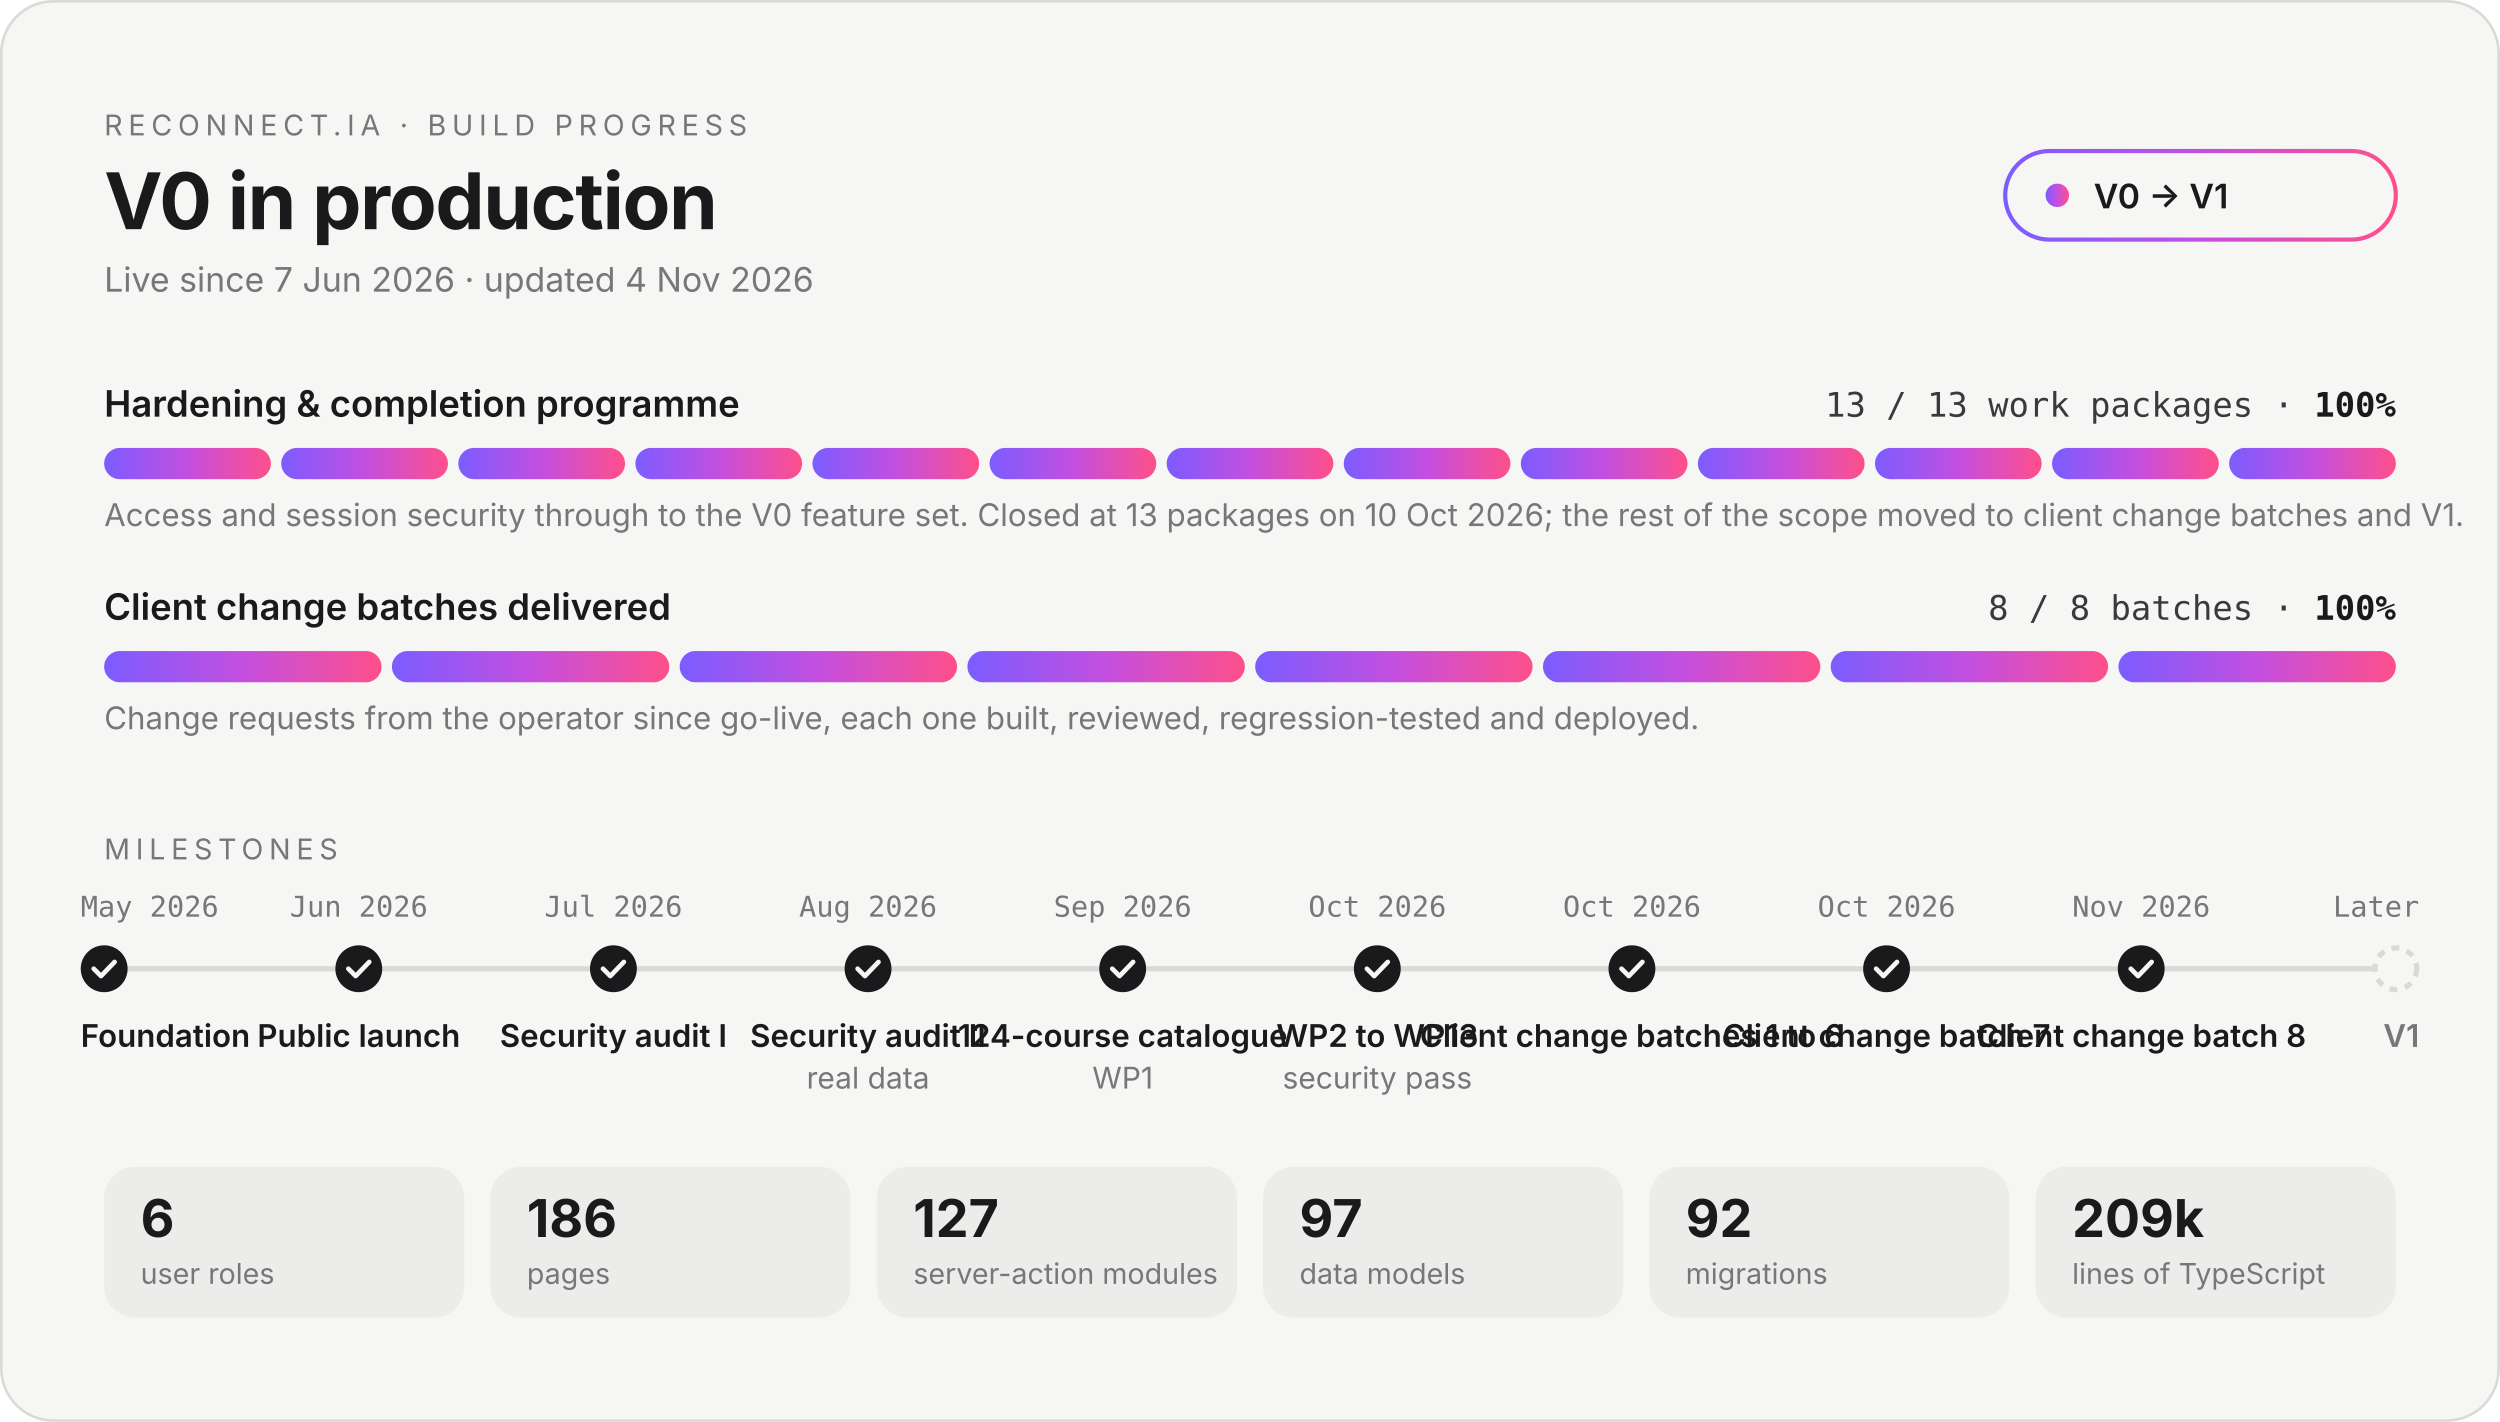
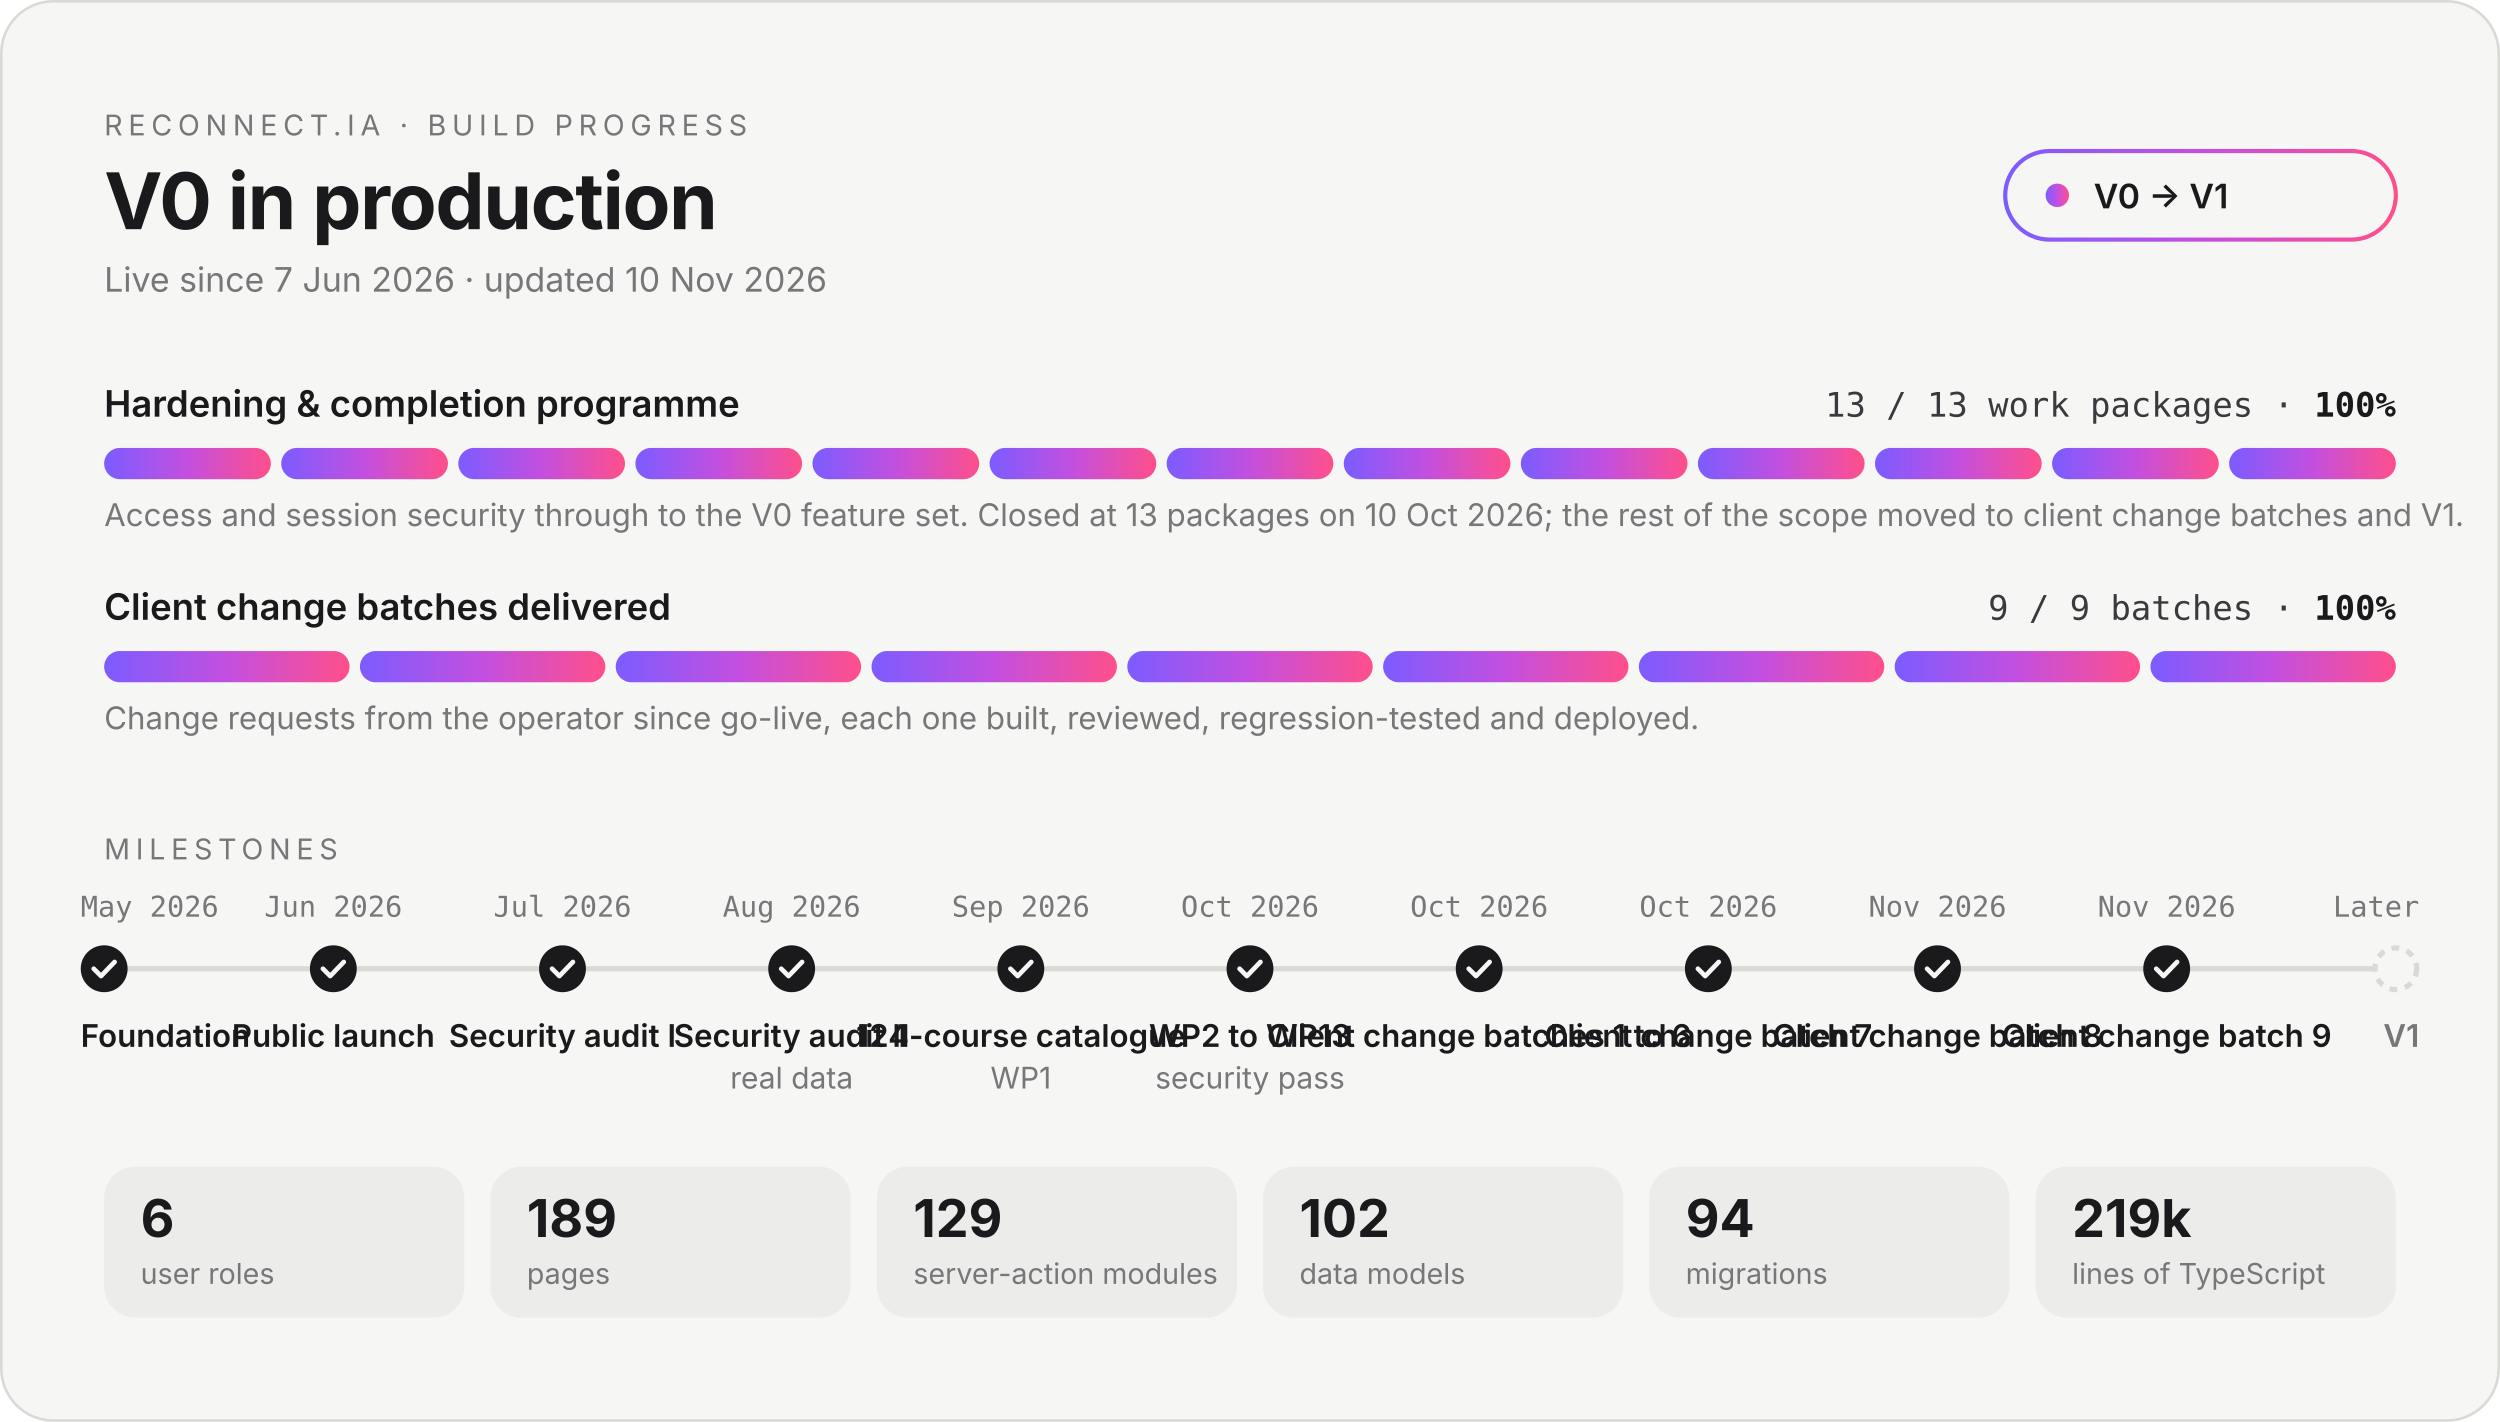
<svg xmlns="http://www.w3.org/2000/svg" width="960" height="546" viewBox="0 0 960 546" role="img" aria-label="Reconnect.iA build progress">
  <defs>
    <linearGradient id="gL" x1="0" x2="1" y1="0" y2="0">
      <stop offset="0" stop-color="#7C5CFF" />
      <stop offset="0.5" stop-color="#C34FE0" />
      <stop offset="1" stop-color="#FF4F8B" />
    </linearGradient>
  </defs>
  <rect x="0.5" y="0.5" width="959" height="545" rx="20" fill="#F6F6F4" stroke="#D9D9D6" />
  <text x="40" y="52" font-family="Inter, -apple-system, 'Segoe UI', Helvetica, Arial, sans-serif" font-size="11" letter-spacing="2.2" fill="#77777A">RECONNECT.IA · BUILD PROGRESS</text>
  <text x="40" y="88" font-family="Inter, -apple-system, 'Segoe UI', Helvetica, Arial, sans-serif" font-size="30" font-weight="700" letter-spacing="-0.5" fill="#1A1A1C">V0 in production</text>
-   <text x="40" y="112" font-family="Inter, -apple-system, 'Segoe UI', Helvetica, Arial, sans-serif" font-size="13" fill="#77777A">Live since 7 Jun 2026 · updated 4 Nov 2026</text>
+   <text x="40" y="112" font-family="Inter, -apple-system, 'Segoe UI', Helvetica, Arial, sans-serif" font-size="13" fill="#77777A">Live since 7 Jun 2026 · updated 10 Nov 2026</text>
  <rect x="770" y="58" width="150" height="34" rx="17" fill="none" stroke="url(#gL)" stroke-width="1.6" />
  <circle cx="790" cy="75" r="4.5" fill="url(#gL)">
    <animate attributeName="opacity" values="1;.35;1" dur="2.4s" repeatCount="indefinite" />
  </circle>
  <text x="804" y="80" font-family="Inter, -apple-system, 'Segoe UI', Helvetica, Arial, sans-serif" font-size="13" font-weight="600" fill="#1A1A1C">V0 → V1</text>
  <text x="40" y="160" font-family="Inter, -apple-system, 'Segoe UI', Helvetica, Arial, sans-serif" font-size="14" font-weight="600" fill="#1A1A1C">Hardening &amp; completion programme</text>
  <text x="920" y="160" text-anchor="end" font-family="'JetBrains Mono', ui-monospace, SFMono-Regular, Consolas, monospace" font-size="13" fill="#3A3A3E">13 / 13 work packages · <tspan font-weight="700" fill="#1A1A1C">100%</tspan>
  </text>
  <rect x="40.00" y="172" width="64.00" height="12" rx="6" fill="url(#gL)" />
  <rect x="108.00" y="172" width="64.00" height="12" rx="6" fill="url(#gL)" />
  <rect x="176.00" y="172" width="64.00" height="12" rx="6" fill="url(#gL)" />
  <rect x="244.00" y="172" width="64.00" height="12" rx="6" fill="url(#gL)" />
  <rect x="312.00" y="172" width="64.00" height="12" rx="6" fill="url(#gL)" />
  <rect x="380.00" y="172" width="64.00" height="12" rx="6" fill="url(#gL)" />
  <rect x="448.00" y="172" width="64.00" height="12" rx="6" fill="url(#gL)" />
  <rect x="516.00" y="172" width="64.00" height="12" rx="6" fill="url(#gL)" />
  <rect x="584.00" y="172" width="64.00" height="12" rx="6" fill="url(#gL)" />
  <rect x="652.00" y="172" width="64.00" height="12" rx="6" fill="url(#gL)" />
  <rect x="720.00" y="172" width="64.00" height="12" rx="6" fill="url(#gL)" />
  <rect x="788.00" y="172" width="64.00" height="12" rx="6" fill="url(#gL)" />
  <rect x="856.00" y="172" width="64.00" height="12" rx="6" fill="url(#gL)" />
  <text x="40" y="202" font-family="Inter, -apple-system, 'Segoe UI', Helvetica, Arial, sans-serif" font-size="12" fill="#77777A">Access and session security through to the V0 feature set. Closed at 13 packages on 10 Oct 2026; the rest of the scope moved to client change batches and V1.</text>
  <text x="40" y="238" font-family="Inter, -apple-system, 'Segoe UI', Helvetica, Arial, sans-serif" font-size="14" font-weight="600" fill="#1A1A1C">Client change batches delivered</text>
-   <text x="920" y="238" text-anchor="end" font-family="'JetBrains Mono', ui-monospace, SFMono-Regular, Consolas, monospace" font-size="13" fill="#3A3A3E">8 / 8 batches · <tspan font-weight="700" fill="#1A1A1C">100%</tspan>
+   <text x="920" y="238" text-anchor="end" font-family="'JetBrains Mono', ui-monospace, SFMono-Regular, Consolas, monospace" font-size="13" fill="#3A3A3E">9 / 9 batches · <tspan font-weight="700" fill="#1A1A1C">100%</tspan>
  </text>
-   <rect x="40.00" y="250" width="106.50" height="12" rx="6" fill="url(#gL)" />
-   <rect x="150.50" y="250" width="106.50" height="12" rx="6" fill="url(#gL)" />
-   <rect x="261.00" y="250" width="106.50" height="12" rx="6" fill="url(#gL)" />
-   <rect x="371.50" y="250" width="106.50" height="12" rx="6" fill="url(#gL)" />
-   <rect x="482.00" y="250" width="106.50" height="12" rx="6" fill="url(#gL)" />
-   <rect x="592.50" y="250" width="106.50" height="12" rx="6" fill="url(#gL)" />
-   <rect x="703.00" y="250" width="106.50" height="12" rx="6" fill="url(#gL)" />
-   <rect x="813.50" y="250" width="106.50" height="12" rx="6" fill="url(#gL)" />
+   <rect x="40.00" y="250" width="94.22" height="12" rx="6" fill="url(#gL)" />
+   <rect x="138.22" y="250" width="94.22" height="12" rx="6" fill="url(#gL)" />
+   <rect x="236.44" y="250" width="94.22" height="12" rx="6" fill="url(#gL)" />
+   <rect x="334.67" y="250" width="94.22" height="12" rx="6" fill="url(#gL)" />
+   <rect x="432.89" y="250" width="94.22" height="12" rx="6" fill="url(#gL)" />
+   <rect x="531.11" y="250" width="94.22" height="12" rx="6" fill="url(#gL)" />
+   <rect x="629.33" y="250" width="94.22" height="12" rx="6" fill="url(#gL)" />
+   <rect x="727.56" y="250" width="94.22" height="12" rx="6" fill="url(#gL)" />
+   <rect x="825.78" y="250" width="94.22" height="12" rx="6" fill="url(#gL)" />
  <text x="40" y="280" font-family="Inter, -apple-system, 'Segoe UI', Helvetica, Arial, sans-serif" font-size="12" fill="#77777A">Change requests from the operator since go-live, each one built, reviewed, regression-tested and deployed.</text>
  <text x="40" y="330" font-family="Inter, -apple-system, 'Segoe UI', Helvetica, Arial, sans-serif" font-size="11" letter-spacing="2.2" fill="#77777A">MILESTONES</text>
  <line x1="40" y1="372" x2="920" y2="372" stroke="#D9D9D6" stroke-width="2" />
-   <line x1="40" y1="372" x2="822.222" y2="372" stroke="url(#gL)" stroke-width="3" />
+   <line x1="40" y1="372" x2="832" y2="372" stroke="url(#gL)" stroke-width="3" />
  <text x="31" y="352" text-anchor="start" font-family="'JetBrains Mono', ui-monospace, SFMono-Regular, Consolas, monospace" font-size="11" fill="#77777A">May 2026</text>
  <circle cx="40" cy="372" r="9" fill="#1A1A1C" />
  <path d="M36 372 l2.8 2.8 l5.2 -5.4" fill="none" stroke="#F6F6F4" stroke-width="1.8" stroke-linecap="round" stroke-linejoin="round" />
  <text x="31" y="402" text-anchor="start" font-family="Inter, -apple-system, 'Segoe UI', Helvetica, Arial, sans-serif" font-size="12" font-weight="600" fill="#1A1A1C">Foundation</text>
-   <text x="137.778" y="352" text-anchor="middle" font-family="'JetBrains Mono', ui-monospace, SFMono-Regular, Consolas, monospace" font-size="11" fill="#77777A">Jun 2026</text>
-   <circle cx="137.778" cy="372" r="9" fill="#1A1A1C" />
-   <path d="M133.778 372 l2.8 2.8 l5.2 -5.4" fill="none" stroke="#F6F6F4" stroke-width="1.8" stroke-linecap="round" stroke-linejoin="round" />
-   <text x="137.778" y="402" text-anchor="middle" font-family="Inter, -apple-system, 'Segoe UI', Helvetica, Arial, sans-serif" font-size="12" font-weight="600" fill="#1A1A1C">Public launch</text>
-   <text x="235.556" y="352" text-anchor="middle" font-family="'JetBrains Mono', ui-monospace, SFMono-Regular, Consolas, monospace" font-size="11" fill="#77777A">Jul 2026</text>
-   <circle cx="235.556" cy="372" r="9" fill="#1A1A1C" />
-   <path d="M231.556 372 l2.8 2.8 l5.2 -5.4" fill="none" stroke="#F6F6F4" stroke-width="1.8" stroke-linecap="round" stroke-linejoin="round" />
-   <text x="235.556" y="402" text-anchor="middle" font-family="Inter, -apple-system, 'Segoe UI', Helvetica, Arial, sans-serif" font-size="12" font-weight="600" fill="#1A1A1C">Security audit I</text>
-   <text x="333.333" y="352" text-anchor="middle" font-family="'JetBrains Mono', ui-monospace, SFMono-Regular, Consolas, monospace" font-size="11" fill="#77777A">Aug 2026</text>
-   <circle cx="333.333" cy="372" r="9" fill="#1A1A1C" />
-   <path d="M329.333 372 l2.8 2.8 l5.2 -5.4" fill="none" stroke="#F6F6F4" stroke-width="1.8" stroke-linecap="round" stroke-linejoin="round" />
-   <text x="333.333" y="402" text-anchor="middle" font-family="Inter, -apple-system, 'Segoe UI', Helvetica, Arial, sans-serif" font-size="12" font-weight="600" fill="#1A1A1C">Security audit II</text>
-   <text x="333.333" y="418" text-anchor="middle" font-family="Inter, -apple-system, 'Segoe UI', Helvetica, Arial, sans-serif" font-size="11.5" fill="#77777A">real data</text>
-   <text x="431.111" y="352" text-anchor="middle" font-family="'JetBrains Mono', ui-monospace, SFMono-Regular, Consolas, monospace" font-size="11" fill="#77777A">Sep 2026</text>
-   <circle cx="431.111" cy="372" r="9" fill="#1A1A1C" />
-   <path d="M427.111 372 l2.8 2.8 l5.2 -5.4" fill="none" stroke="#F6F6F4" stroke-width="1.8" stroke-linecap="round" stroke-linejoin="round" />
-   <text x="431.111" y="402" text-anchor="middle" font-family="Inter, -apple-system, 'Segoe UI', Helvetica, Arial, sans-serif" font-size="12" font-weight="600" fill="#1A1A1C">124-course catalogue</text>
-   <text x="431.111" y="418" text-anchor="middle" font-family="Inter, -apple-system, 'Segoe UI', Helvetica, Arial, sans-serif" font-size="11.5" fill="#77777A">WP1</text>
-   <text x="528.889" y="352" text-anchor="middle" font-family="'JetBrains Mono', ui-monospace, SFMono-Regular, Consolas, monospace" font-size="11" fill="#77777A">Oct 2026</text>
-   <circle cx="528.889" cy="372" r="9" fill="#1A1A1C" />
-   <path d="M524.889 372 l2.8 2.8 l5.2 -5.4" fill="none" stroke="#F6F6F4" stroke-width="1.8" stroke-linecap="round" stroke-linejoin="round" />
-   <text x="528.889" y="402" text-anchor="middle" font-family="Inter, -apple-system, 'Segoe UI', Helvetica, Arial, sans-serif" font-size="12" font-weight="600" fill="#1A1A1C">WP2 to WP13</text>
-   <text x="528.889" y="418" text-anchor="middle" font-family="Inter, -apple-system, 'Segoe UI', Helvetica, Arial, sans-serif" font-size="11.5" fill="#77777A">security pass</text>
-   <text x="626.667" y="352" text-anchor="middle" font-family="'JetBrains Mono', ui-monospace, SFMono-Regular, Consolas, monospace" font-size="11" fill="#77777A">Oct 2026</text>
-   <circle cx="626.667" cy="372" r="9" fill="#1A1A1C" />
-   <path d="M622.667 372 l2.8 2.8 l5.2 -5.4" fill="none" stroke="#F6F6F4" stroke-width="1.8" stroke-linecap="round" stroke-linejoin="round" />
-   <text x="626.667" y="402" text-anchor="middle" font-family="Inter, -apple-system, 'Segoe UI', Helvetica, Arial, sans-serif" font-size="12" font-weight="600" fill="#1A1A1C">Client change batches 1 to 6</text>
-   <text x="724.444" y="352" text-anchor="middle" font-family="'JetBrains Mono', ui-monospace, SFMono-Regular, Consolas, monospace" font-size="11" fill="#77777A">Oct 2026</text>
-   <circle cx="724.444" cy="372" r="9" fill="#1A1A1C" />
-   <path d="M720.444 372 l2.8 2.8 l5.2 -5.4" fill="none" stroke="#F6F6F4" stroke-width="1.8" stroke-linecap="round" stroke-linejoin="round" />
-   <text x="724.444" y="402" text-anchor="middle" font-family="Inter, -apple-system, 'Segoe UI', Helvetica, Arial, sans-serif" font-size="12" font-weight="600" fill="#1A1A1C">Client change batch 7</text>
-   <text x="822.222" y="352" text-anchor="middle" font-family="'JetBrains Mono', ui-monospace, SFMono-Regular, Consolas, monospace" font-size="11" fill="#77777A">Nov 2026</text>
-   <circle cx="822.222" cy="372" r="9" fill="#1A1A1C" />
-   <path d="M818.222 372 l2.8 2.8 l5.2 -5.4" fill="none" stroke="#F6F6F4" stroke-width="1.8" stroke-linecap="round" stroke-linejoin="round" />
-   <text x="822.222" y="402" text-anchor="middle" font-family="Inter, -apple-system, 'Segoe UI', Helvetica, Arial, sans-serif" font-size="12" font-weight="600" fill="#1A1A1C">Client change batch 8</text>
+   <text x="128" y="352" text-anchor="middle" font-family="'JetBrains Mono', ui-monospace, SFMono-Regular, Consolas, monospace" font-size="11" fill="#77777A">Jun 2026</text>
+   <circle cx="128" cy="372" r="9" fill="#1A1A1C" />
+   <path d="M124 372 l2.8 2.8 l5.2 -5.4" fill="none" stroke="#F6F6F4" stroke-width="1.8" stroke-linecap="round" stroke-linejoin="round" />
+   <text x="128" y="402" text-anchor="middle" font-family="Inter, -apple-system, 'Segoe UI', Helvetica, Arial, sans-serif" font-size="12" font-weight="600" fill="#1A1A1C">Public launch</text>
+   <text x="216" y="352" text-anchor="middle" font-family="'JetBrains Mono', ui-monospace, SFMono-Regular, Consolas, monospace" font-size="11" fill="#77777A">Jul 2026</text>
+   <circle cx="216" cy="372" r="9" fill="#1A1A1C" />
+   <path d="M212 372 l2.8 2.8 l5.2 -5.4" fill="none" stroke="#F6F6F4" stroke-width="1.8" stroke-linecap="round" stroke-linejoin="round" />
+   <text x="216" y="402" text-anchor="middle" font-family="Inter, -apple-system, 'Segoe UI', Helvetica, Arial, sans-serif" font-size="12" font-weight="600" fill="#1A1A1C">Security audit I</text>
+   <text x="304" y="352" text-anchor="middle" font-family="'JetBrains Mono', ui-monospace, SFMono-Regular, Consolas, monospace" font-size="11" fill="#77777A">Aug 2026</text>
+   <circle cx="304" cy="372" r="9" fill="#1A1A1C" />
+   <path d="M300 372 l2.8 2.8 l5.2 -5.4" fill="none" stroke="#F6F6F4" stroke-width="1.8" stroke-linecap="round" stroke-linejoin="round" />
+   <text x="304" y="402" text-anchor="middle" font-family="Inter, -apple-system, 'Segoe UI', Helvetica, Arial, sans-serif" font-size="12" font-weight="600" fill="#1A1A1C">Security audit II</text>
+   <text x="304" y="418" text-anchor="middle" font-family="Inter, -apple-system, 'Segoe UI', Helvetica, Arial, sans-serif" font-size="11.5" fill="#77777A">real data</text>
+   <text x="392" y="352" text-anchor="middle" font-family="'JetBrains Mono', ui-monospace, SFMono-Regular, Consolas, monospace" font-size="11" fill="#77777A">Sep 2026</text>
+   <circle cx="392" cy="372" r="9" fill="#1A1A1C" />
+   <path d="M388 372 l2.8 2.8 l5.2 -5.4" fill="none" stroke="#F6F6F4" stroke-width="1.8" stroke-linecap="round" stroke-linejoin="round" />
+   <text x="392" y="402" text-anchor="middle" font-family="Inter, -apple-system, 'Segoe UI', Helvetica, Arial, sans-serif" font-size="12" font-weight="600" fill="#1A1A1C">124-course catalogue</text>
+   <text x="392" y="418" text-anchor="middle" font-family="Inter, -apple-system, 'Segoe UI', Helvetica, Arial, sans-serif" font-size="11.5" fill="#77777A">WP1</text>
+   <text x="480" y="352" text-anchor="middle" font-family="'JetBrains Mono', ui-monospace, SFMono-Regular, Consolas, monospace" font-size="11" fill="#77777A">Oct 2026</text>
+   <circle cx="480" cy="372" r="9" fill="#1A1A1C" />
+   <path d="M476 372 l2.8 2.8 l5.2 -5.4" fill="none" stroke="#F6F6F4" stroke-width="1.8" stroke-linecap="round" stroke-linejoin="round" />
+   <text x="480" y="402" text-anchor="middle" font-family="Inter, -apple-system, 'Segoe UI', Helvetica, Arial, sans-serif" font-size="12" font-weight="600" fill="#1A1A1C">WP2 to WP13</text>
+   <text x="480" y="418" text-anchor="middle" font-family="Inter, -apple-system, 'Segoe UI', Helvetica, Arial, sans-serif" font-size="11.5" fill="#77777A">security pass</text>
+   <text x="568" y="352" text-anchor="middle" font-family="'JetBrains Mono', ui-monospace, SFMono-Regular, Consolas, monospace" font-size="11" fill="#77777A">Oct 2026</text>
+   <circle cx="568" cy="372" r="9" fill="#1A1A1C" />
+   <path d="M564 372 l2.8 2.8 l5.2 -5.4" fill="none" stroke="#F6F6F4" stroke-width="1.8" stroke-linecap="round" stroke-linejoin="round" />
+   <text x="568" y="402" text-anchor="middle" font-family="Inter, -apple-system, 'Segoe UI', Helvetica, Arial, sans-serif" font-size="12" font-weight="600" fill="#1A1A1C">Client change batches 1 to 6</text>
+   <text x="656" y="352" text-anchor="middle" font-family="'JetBrains Mono', ui-monospace, SFMono-Regular, Consolas, monospace" font-size="11" fill="#77777A">Oct 2026</text>
+   <circle cx="656" cy="372" r="9" fill="#1A1A1C" />
+   <path d="M652 372 l2.8 2.8 l5.2 -5.4" fill="none" stroke="#F6F6F4" stroke-width="1.8" stroke-linecap="round" stroke-linejoin="round" />
+   <text x="656" y="402" text-anchor="middle" font-family="Inter, -apple-system, 'Segoe UI', Helvetica, Arial, sans-serif" font-size="12" font-weight="600" fill="#1A1A1C">Client change batch 7</text>
+   <text x="744" y="352" text-anchor="middle" font-family="'JetBrains Mono', ui-monospace, SFMono-Regular, Consolas, monospace" font-size="11" fill="#77777A">Nov 2026</text>
+   <circle cx="744" cy="372" r="9" fill="#1A1A1C" />
+   <path d="M740 372 l2.8 2.8 l5.2 -5.4" fill="none" stroke="#F6F6F4" stroke-width="1.8" stroke-linecap="round" stroke-linejoin="round" />
+   <text x="744" y="402" text-anchor="middle" font-family="Inter, -apple-system, 'Segoe UI', Helvetica, Arial, sans-serif" font-size="12" font-weight="600" fill="#1A1A1C">Client change batch 8</text>
+   <text x="832" y="352" text-anchor="middle" font-family="'JetBrains Mono', ui-monospace, SFMono-Regular, Consolas, monospace" font-size="11" fill="#77777A">Nov 2026</text>
+   <circle cx="832" cy="372" r="9" fill="#1A1A1C" />
+   <path d="M828 372 l2.8 2.8 l5.2 -5.4" fill="none" stroke="#F6F6F4" stroke-width="1.8" stroke-linecap="round" stroke-linejoin="round" />
+   <text x="832" y="402" text-anchor="middle" font-family="Inter, -apple-system, 'Segoe UI', Helvetica, Arial, sans-serif" font-size="12" font-weight="600" fill="#1A1A1C">Client change batch 9</text>
  <text x="929" y="352" text-anchor="end" font-family="'JetBrains Mono', ui-monospace, SFMono-Regular, Consolas, monospace" font-size="11" fill="#77777A">Later</text>
  <circle cx="920" cy="372" r="8" fill="#F6F6F4" stroke="#D9D9D6" stroke-width="2" stroke-dasharray="3 3" />
  <text x="929" y="402" text-anchor="end" font-family="Inter, -apple-system, 'Segoe UI', Helvetica, Arial, sans-serif" font-size="12" font-weight="600" fill="#77777A">V1</text>
  <rect x="40.0" y="448" width="138.3" height="58" rx="12" fill="#ECECEA" />
  <text x="54.0" y="475" font-family="Inter, -apple-system, 'Segoe UI', Helvetica, Arial, sans-serif" font-size="20" font-weight="700" fill="#1A1A1C">6</text>
  <text x="54.0" y="493" font-family="Inter, -apple-system, 'Segoe UI', Helvetica, Arial, sans-serif" font-size="11" fill="#77777A">user roles</text>
  <rect x="188.3" y="448" width="138.3" height="58" rx="12" fill="#ECECEA" />
-   <text x="202.3" y="475" font-family="Inter, -apple-system, 'Segoe UI', Helvetica, Arial, sans-serif" font-size="20" font-weight="700" fill="#1A1A1C">186</text>
+   <text x="202.3" y="475" font-family="Inter, -apple-system, 'Segoe UI', Helvetica, Arial, sans-serif" font-size="20" font-weight="700" fill="#1A1A1C">189</text>
  <text x="202.3" y="493" font-family="Inter, -apple-system, 'Segoe UI', Helvetica, Arial, sans-serif" font-size="11" fill="#77777A">pages</text>
  <rect x="336.7" y="448" width="138.3" height="58" rx="12" fill="#ECECEA" />
-   <text x="350.7" y="475" font-family="Inter, -apple-system, 'Segoe UI', Helvetica, Arial, sans-serif" font-size="20" font-weight="700" fill="#1A1A1C">127</text>
+   <text x="350.7" y="475" font-family="Inter, -apple-system, 'Segoe UI', Helvetica, Arial, sans-serif" font-size="20" font-weight="700" fill="#1A1A1C">129</text>
  <text x="350.7" y="493" font-family="Inter, -apple-system, 'Segoe UI', Helvetica, Arial, sans-serif" font-size="11" fill="#77777A">server-action modules</text>
  <rect x="485.0" y="448" width="138.3" height="58" rx="12" fill="#ECECEA" />
-   <text x="499.0" y="475" font-family="Inter, -apple-system, 'Segoe UI', Helvetica, Arial, sans-serif" font-size="20" font-weight="700" fill="#1A1A1C">97</text>
+   <text x="499.0" y="475" font-family="Inter, -apple-system, 'Segoe UI', Helvetica, Arial, sans-serif" font-size="20" font-weight="700" fill="#1A1A1C">102</text>
  <text x="499.0" y="493" font-family="Inter, -apple-system, 'Segoe UI', Helvetica, Arial, sans-serif" font-size="11" fill="#77777A">data models</text>
  <rect x="633.3" y="448" width="138.3" height="58" rx="12" fill="#ECECEA" />
-   <text x="647.3" y="475" font-family="Inter, -apple-system, 'Segoe UI', Helvetica, Arial, sans-serif" font-size="20" font-weight="700" fill="#1A1A1C">92</text>
+   <text x="647.3" y="475" font-family="Inter, -apple-system, 'Segoe UI', Helvetica, Arial, sans-serif" font-size="20" font-weight="700" fill="#1A1A1C">94</text>
  <text x="647.3" y="493" font-family="Inter, -apple-system, 'Segoe UI', Helvetica, Arial, sans-serif" font-size="11" fill="#77777A">migrations</text>
  <rect x="781.7" y="448" width="138.3" height="58" rx="12" fill="#ECECEA" />
-   <text x="795.7" y="475" font-family="Inter, -apple-system, 'Segoe UI', Helvetica, Arial, sans-serif" font-size="20" font-weight="700" fill="#1A1A1C">209k</text>
+   <text x="795.7" y="475" font-family="Inter, -apple-system, 'Segoe UI', Helvetica, Arial, sans-serif" font-size="20" font-weight="700" fill="#1A1A1C">219k</text>
  <text x="795.7" y="493" font-family="Inter, -apple-system, 'Segoe UI', Helvetica, Arial, sans-serif" font-size="11" fill="#77777A">lines of TypeScript</text>
</svg>
